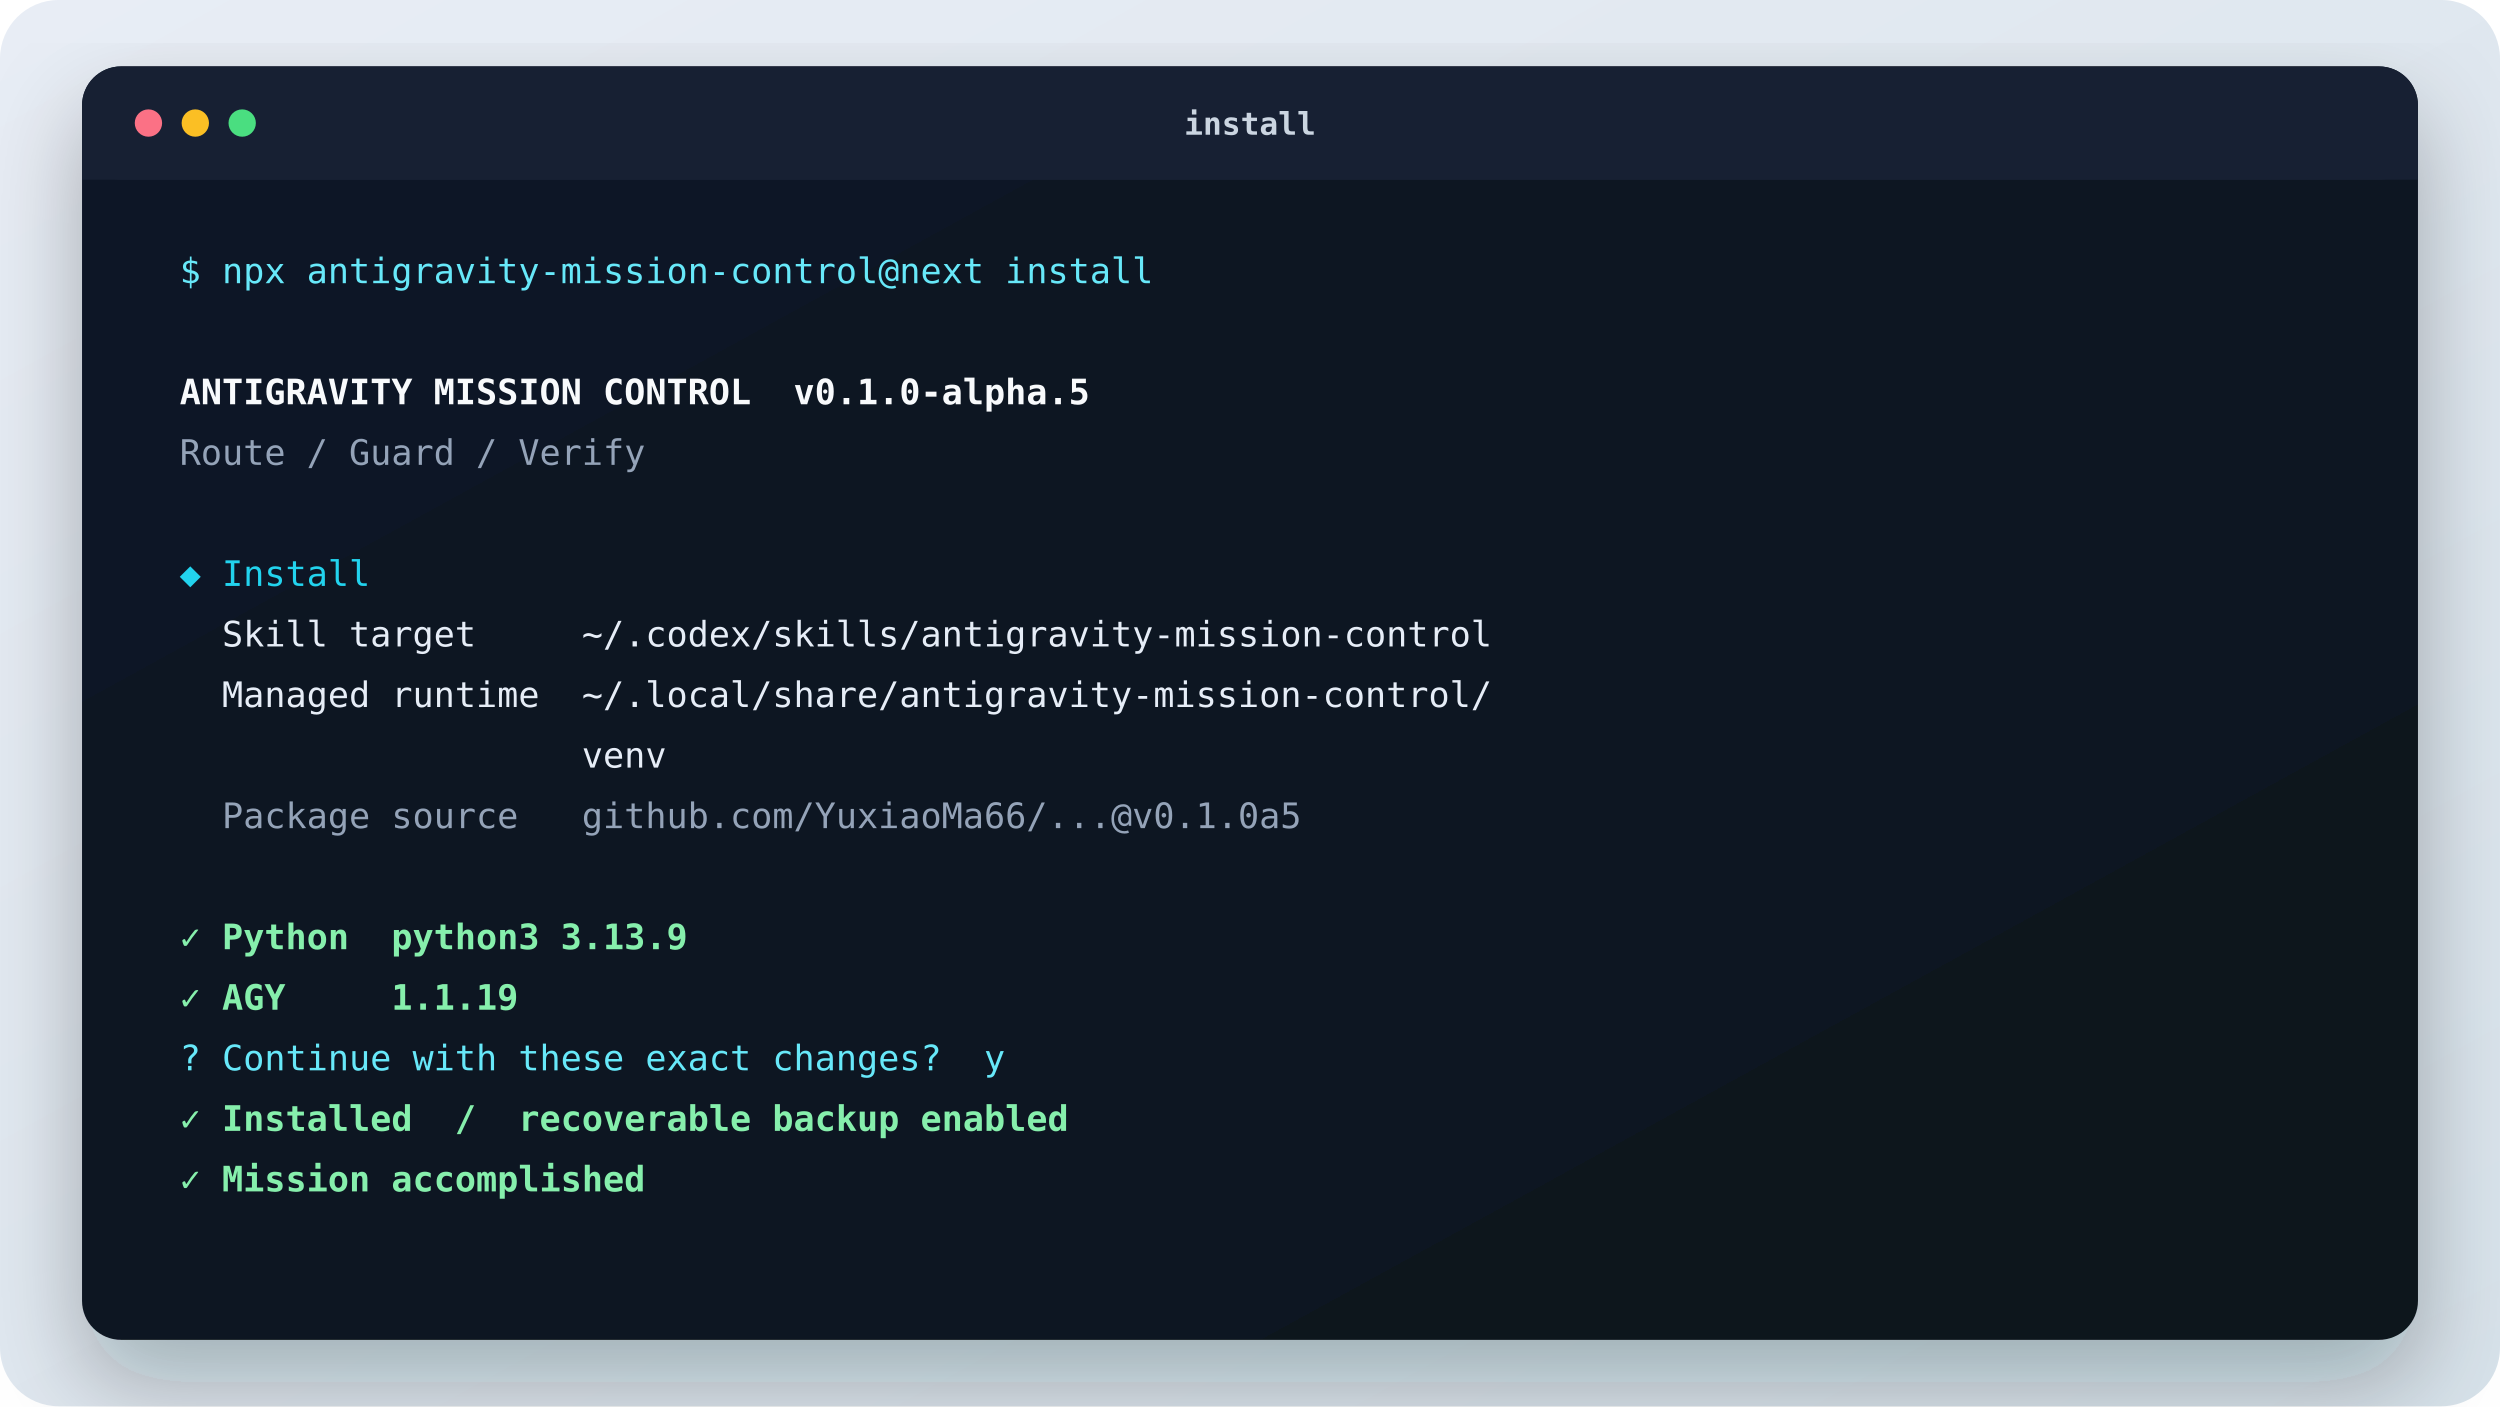
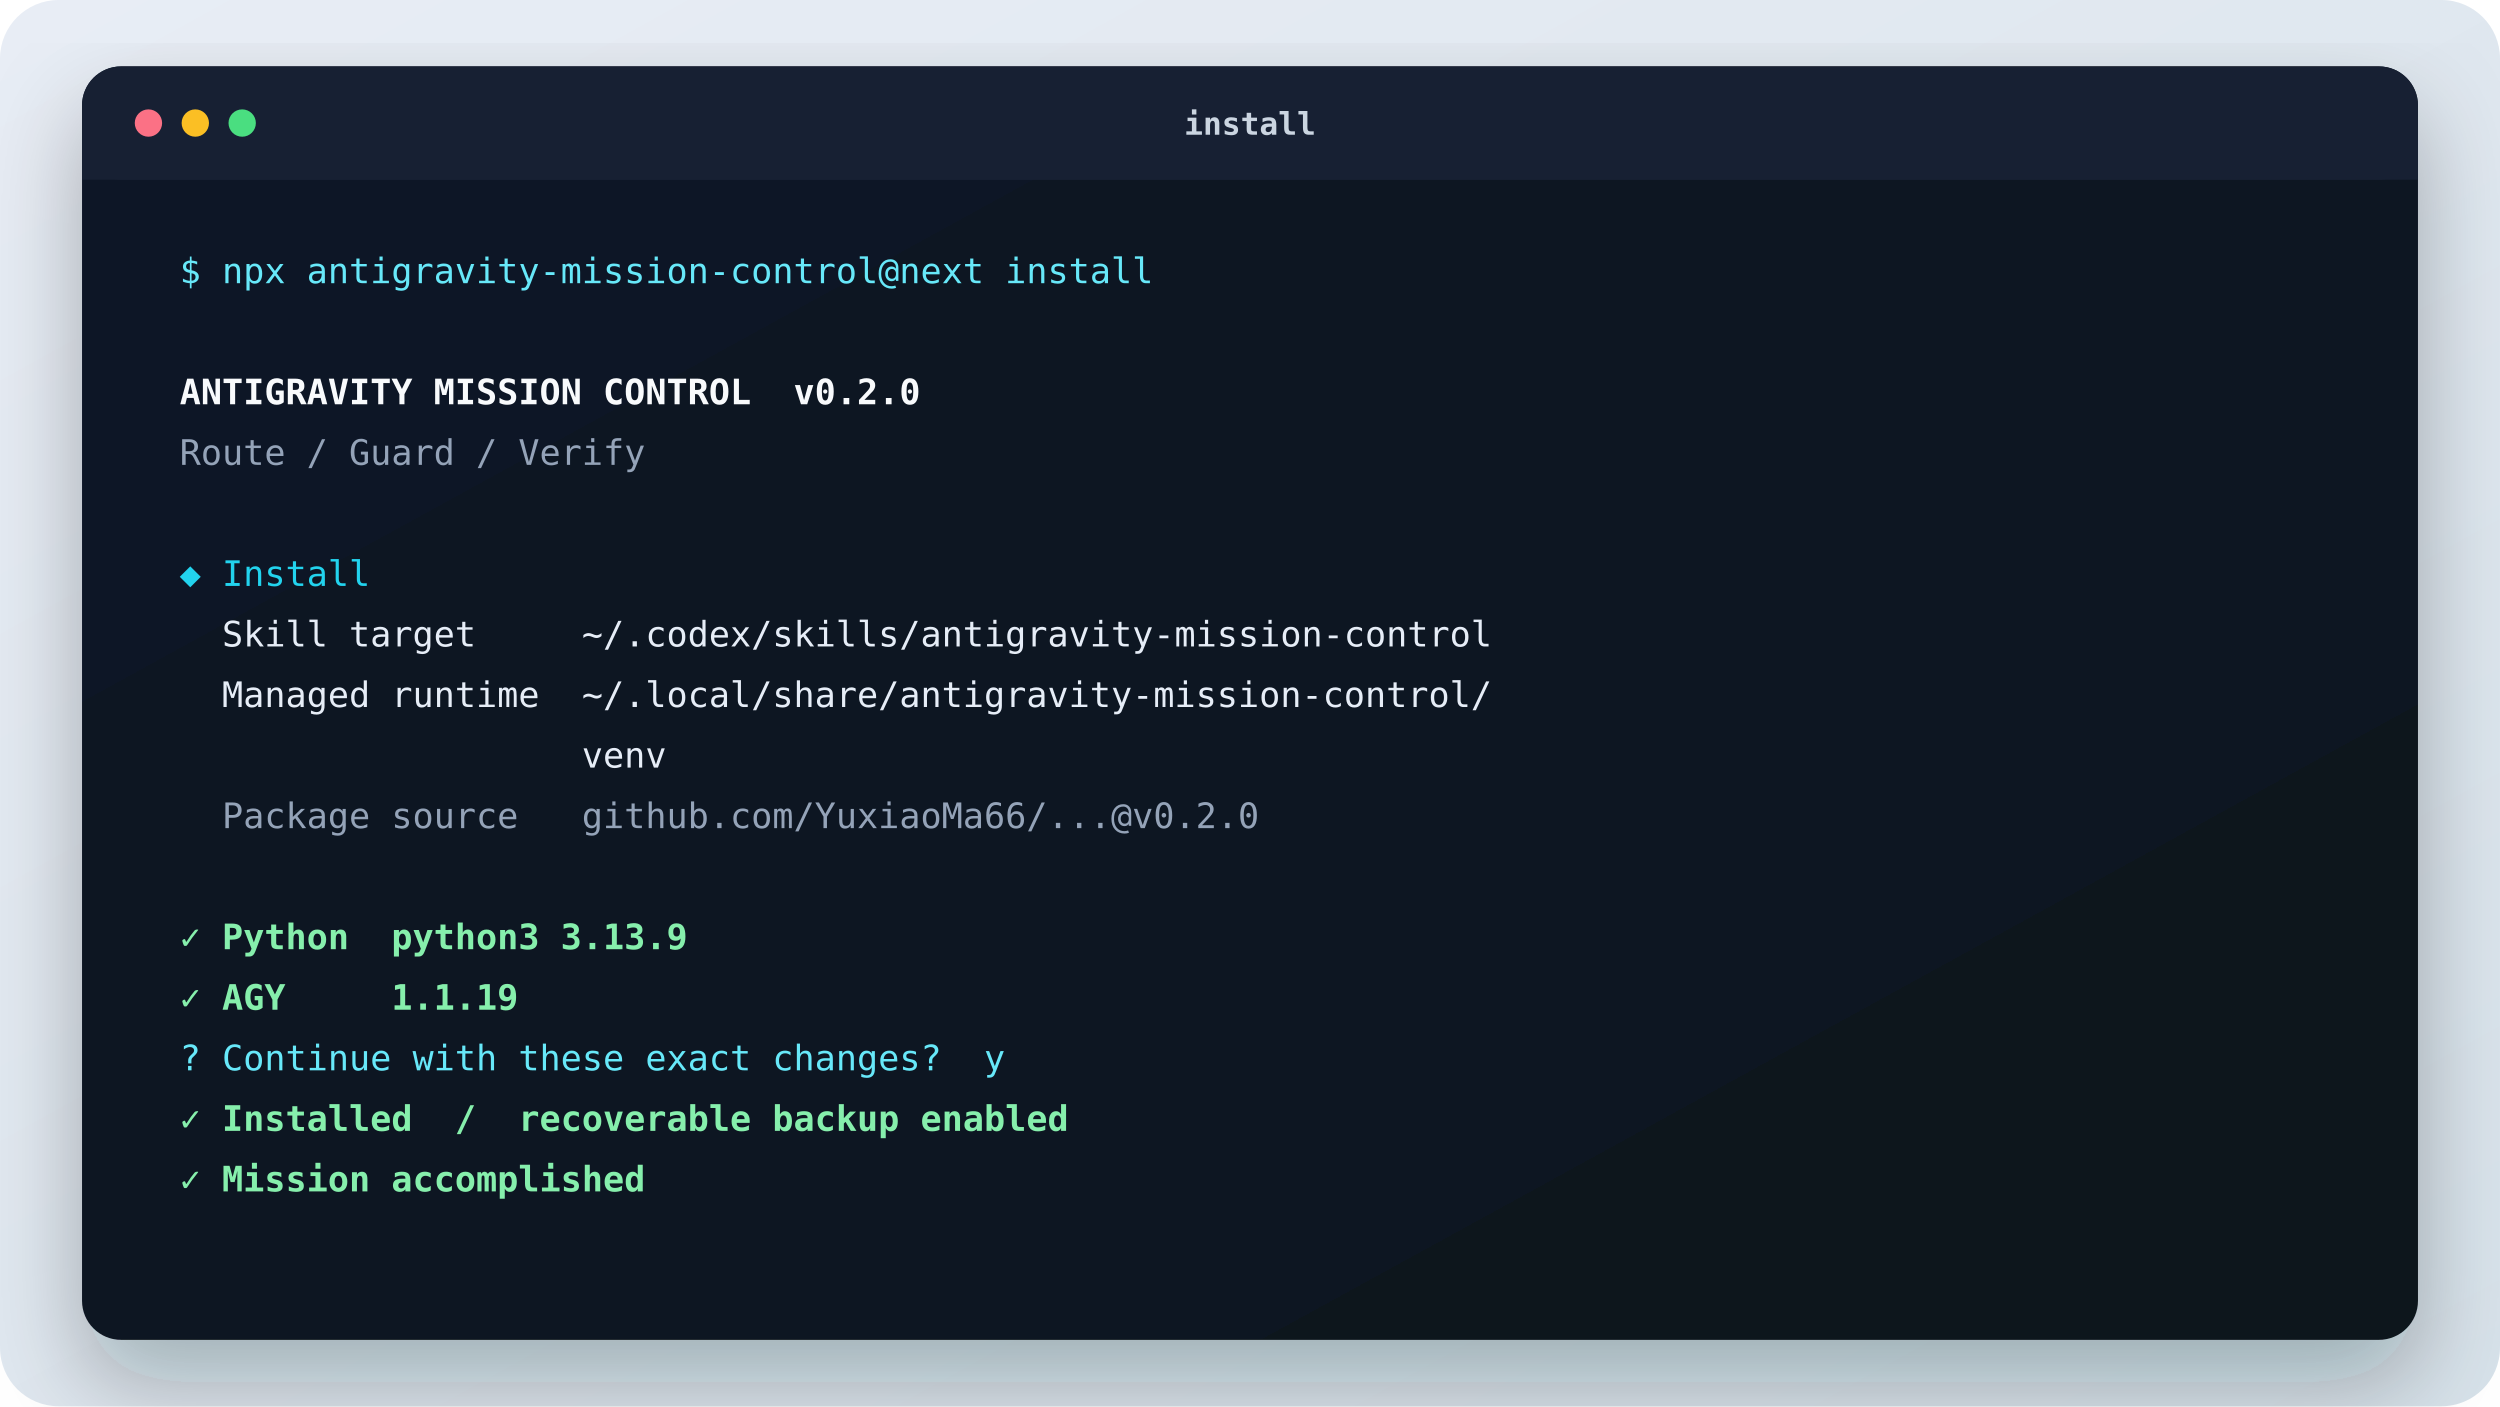
<svg xmlns="http://www.w3.org/2000/svg" width="1280" height="720" viewBox="0 0 1280 720" role="img" aria-labelledby="title desc">
  <defs>
    <linearGradient id="page" x1="0" y1="0" x2="1" y2="1">
      <stop stop-color="#e8edf5" />
      <stop offset="1" stop-color="#d7e2ea" />
    </linearGradient>
    <linearGradient id="terminal" x1="0" y1="0" x2="1" y2="1">
      <stop stop-color="#111827" />
      <stop offset="1" stop-color="#08151d" />
    </linearGradient>
    <filter id="shadow" x="-20%" y="-20%" width="140%" height="160%">
      <feDropShadow dx="0" dy="22" stdDeviation="24" flood-color="#0f172a" flood-opacity=".28" />
    </filter>
  </defs>
  <rect width="1280" height="720" rx="30" fill="url(#page)" />
  <rect x="42" y="34" width="1196" height="652" rx="20" fill="url(#terminal)" filter="url(#shadow)" />
  <rect x="42" y="34" width="1196" height="58" rx="20" fill="#172033" />
  <path d="M42 72h1196v20H42z" fill="#172033" />
  <circle cx="76" cy="63" r="7" fill="#fb7185" />
  <circle cx="100" cy="63" r="7" fill="#fbbf24" />
  <circle cx="124" cy="63" r="7" fill="#4ade80" />
  <text x="640" y="69" text-anchor="middle" fill="#cbd5e1" font-family="ui-monospace, SFMono-Regular, Menlo, monospace" font-size="16" font-weight="700">install</text>
  <g xml:space="preserve" font-family="ui-monospace, SFMono-Regular, Menlo, monospace" font-size="18">
    <text x="92" y="145" fill="#67e8f9" font-weight="500">$ npx antigravity-mission-control@next install</text>
    <text x="92" y="176" fill="#e6edf7" font-weight="500" />
-     <text x="92" y="207" fill="#f8fafc" font-weight="700">ANTIGRAVITY MISSION CONTROL  v0.1.0-alpha.5</text>
+     <text x="92" y="207" fill="#f8fafc" font-weight="700">ANTIGRAVITY MISSION CONTROL  v0.2.0</text>
    <text x="92" y="238" fill="#94a3b8" font-weight="500">Route / Guard / Verify</text>
    <text x="92" y="269" fill="#e6edf7" font-weight="500" />
    <text x="92" y="300" fill="#22d3ee" font-weight="500">◆ Install</text>
    <text x="92" y="331" fill="#e6edf7" font-weight="500">  Skill target     ~/.codex/skills/antigravity-mission-control</text>
    <text x="92" y="362" fill="#e6edf7" font-weight="500">  Managed runtime  ~/.local/share/antigravity-mission-control/</text>
    <text x="92" y="393" fill="#e6edf7" font-weight="500">                   venv</text>
-     <text x="92" y="424" fill="#94a3b8" font-weight="500">  Package source   github.com/YuxiaoMa66/...@v0.1.0a5</text>
+     <text x="92" y="424" fill="#94a3b8" font-weight="500">  Package source   github.com/YuxiaoMa66/...@v0.2.0</text>
    <text x="92" y="455" fill="#e6edf7" font-weight="500" />
    <text x="92" y="486" fill="#86efac" font-weight="700">✓ Python  python3 3.13.9</text>
    <text x="92" y="517" fill="#86efac" font-weight="700">✓ AGY     1.1.19</text>
    <text x="92" y="548" fill="#67e8f9" font-weight="500">? Continue with these exact changes?  y</text>
    <text x="92" y="579" fill="#86efac" font-weight="700">✓ Installed  /  recoverable backup enabled</text>
    <text x="92" y="610" fill="#86efac" font-weight="700">✓ Mission accomplished</text>
  </g>
</svg>
